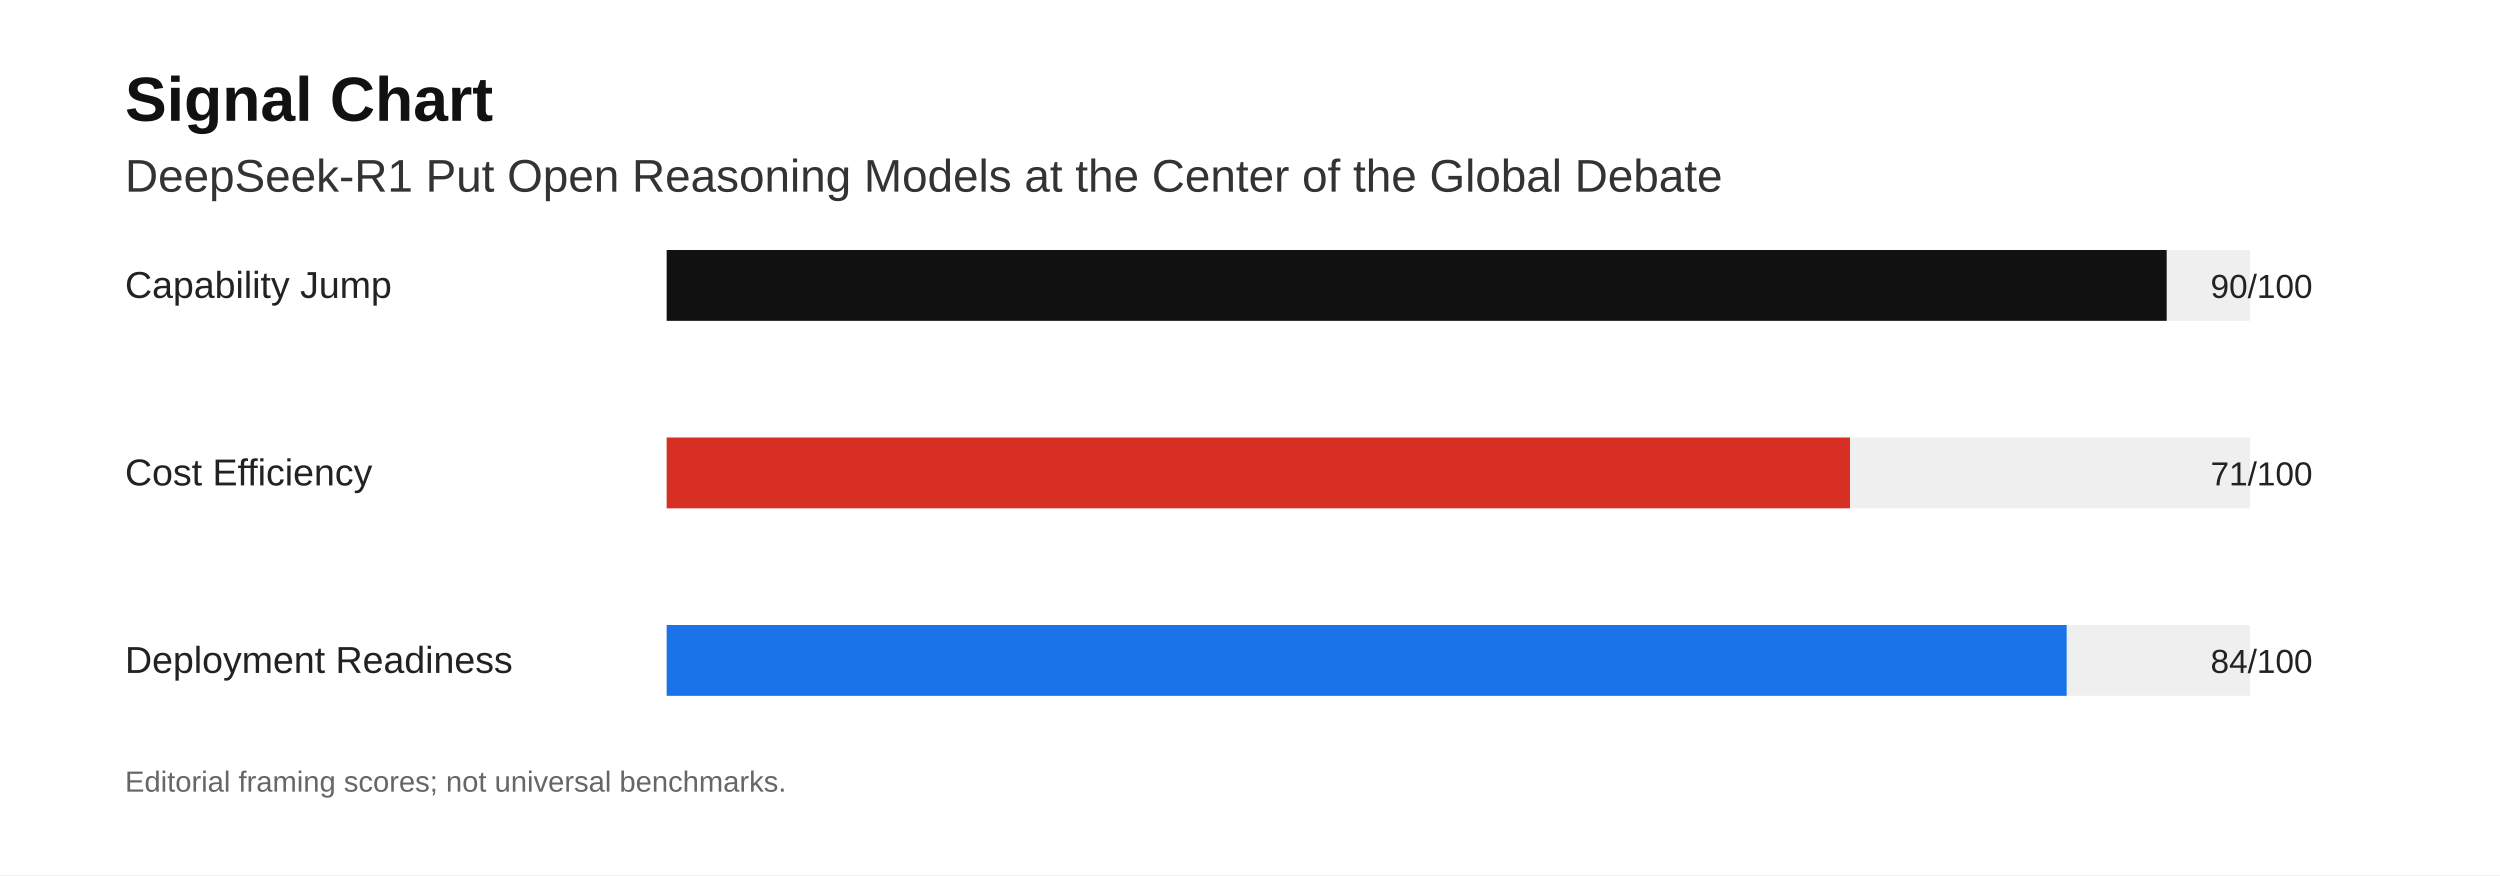
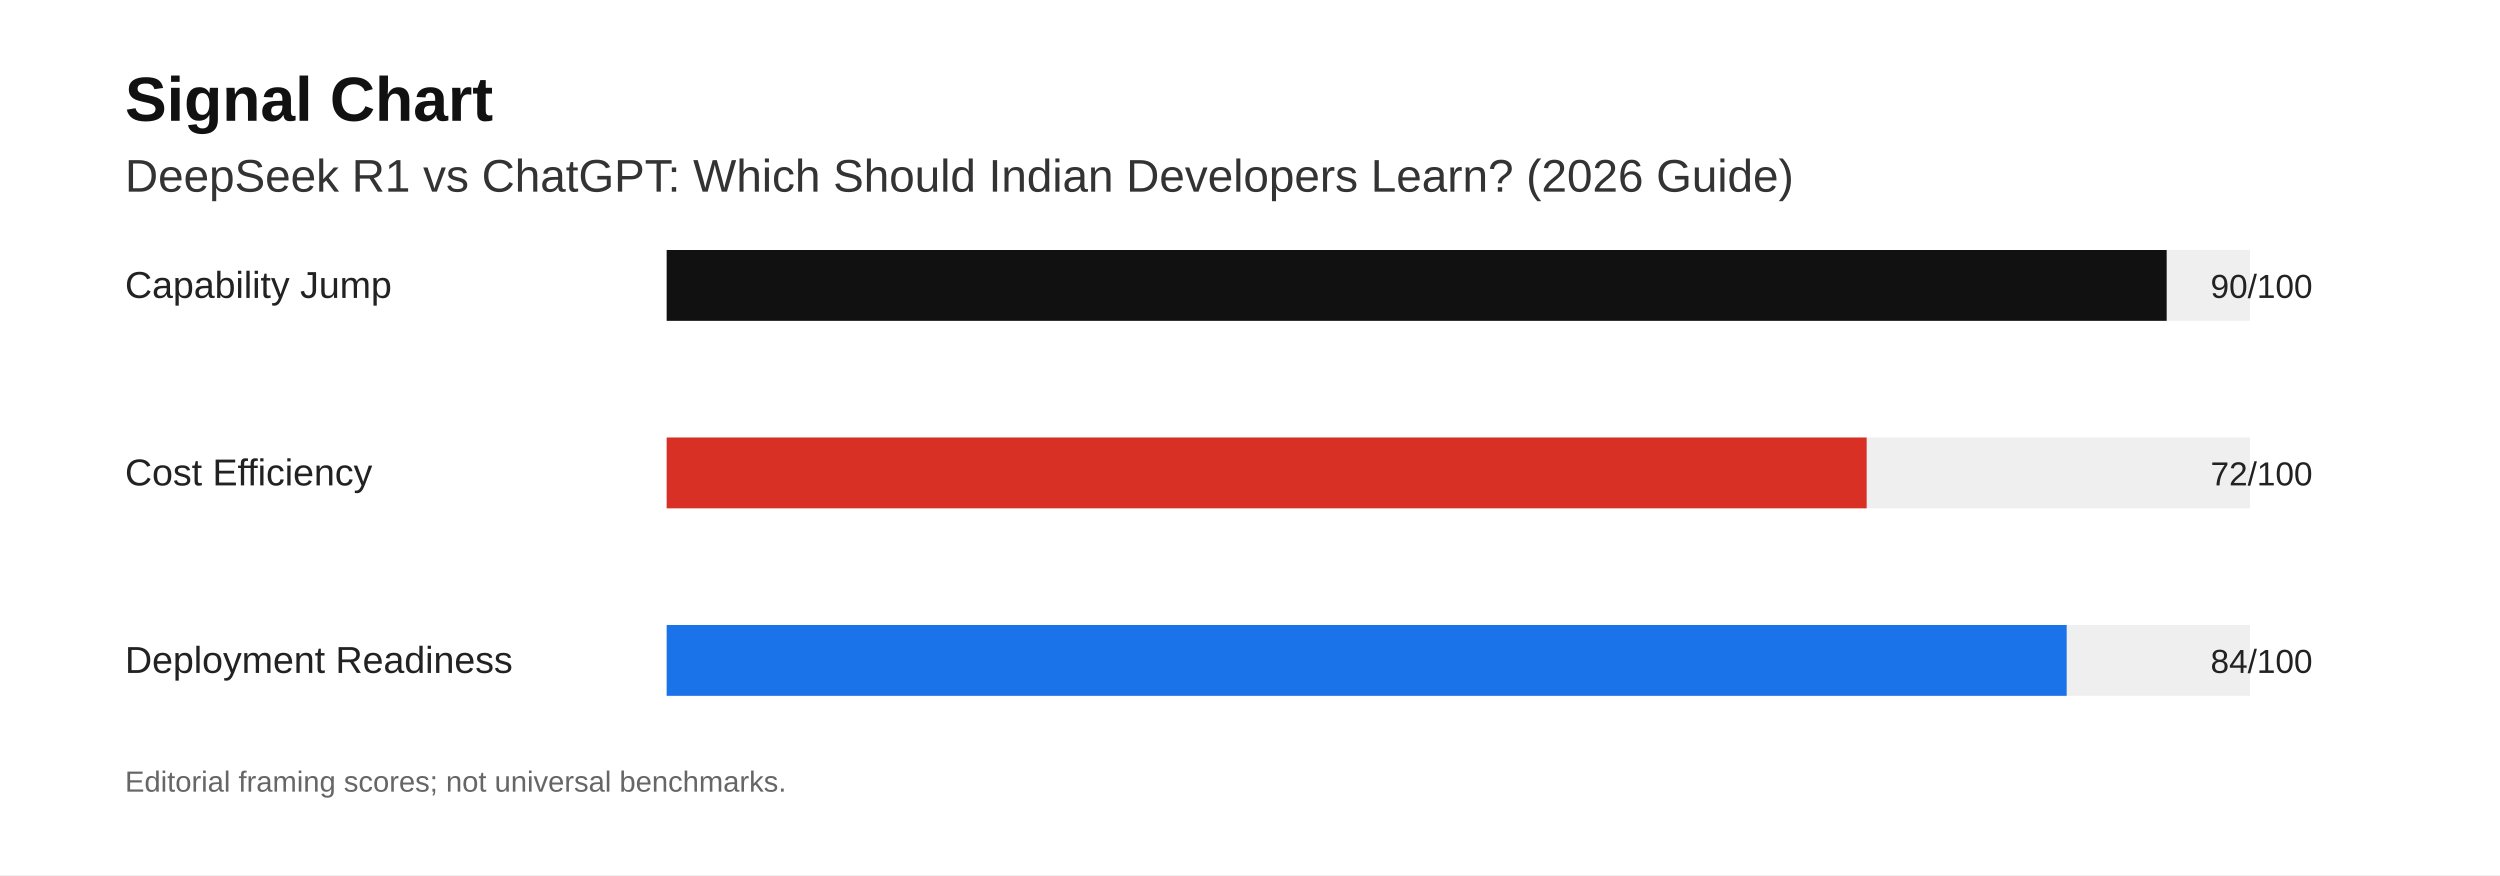
<svg xmlns="http://www.w3.org/2000/svg" width="1200" height="420" viewBox="0 0 1200 420">
  <rect width="1200" height="420" fill="#fff" />
  <text x="60" y="58" font-family="Arial,sans-serif" font-size="30" font-weight="700" fill="#111">Signal Chart</text>
-   <text x="60" y="92" font-family="Arial,sans-serif" font-size="22" fill="#333">DeepSeek-R1 Put Open Reasoning Models at the Center of the Global Debate</text>
+   <text x="60" y="92" font-family="Arial,sans-serif" font-size="22" fill="#333">DeepSeek R1 vs ChatGPT: Which Should Indian Developers Learn? (2026 Guide)</text>
  <rect x="320" y="120" width="760" height="34" fill="#efefef" />
  <rect x="320" y="120" width="720" height="34" fill="#111" />
  <text x="60" y="143" font-family="Arial,sans-serif" font-size="18" fill="#222">Capability Jump</text>
  <text x="1110" y="143" font-family="Arial,sans-serif" font-size="16" fill="#222" text-anchor="end">90/100</text>
  <rect x="320" y="210" width="760" height="34" fill="#efefef" />
-   <rect x="320" y="210" width="568" height="34" fill="#d93025" />
+   <rect x="320" y="210" width="576" height="34" fill="#d93025" />
  <text x="60" y="233" font-family="Arial,sans-serif" font-size="18" fill="#222">Cost Efficiency</text>
-   <text x="1110" y="233" font-family="Arial,sans-serif" font-size="16" fill="#222" text-anchor="end">71/100</text>
+   <text x="1110" y="233" font-family="Arial,sans-serif" font-size="16" fill="#222" text-anchor="end">72/100</text>
  <rect x="320" y="300" width="760" height="34" fill="#efefef" />
  <rect x="320" y="300" width="672" height="34" fill="#1a73e8" />
  <text x="60" y="323" font-family="Arial,sans-serif" font-size="18" fill="#222">Deployment Readiness</text>
  <text x="1110" y="323" font-family="Arial,sans-serif" font-size="16" fill="#222" text-anchor="end">84/100</text>
  <text x="60" y="380" font-family="Arial,sans-serif" font-size="14" fill="#666">Editorial framing scores; not universal benchmarks.</text>
</svg>
